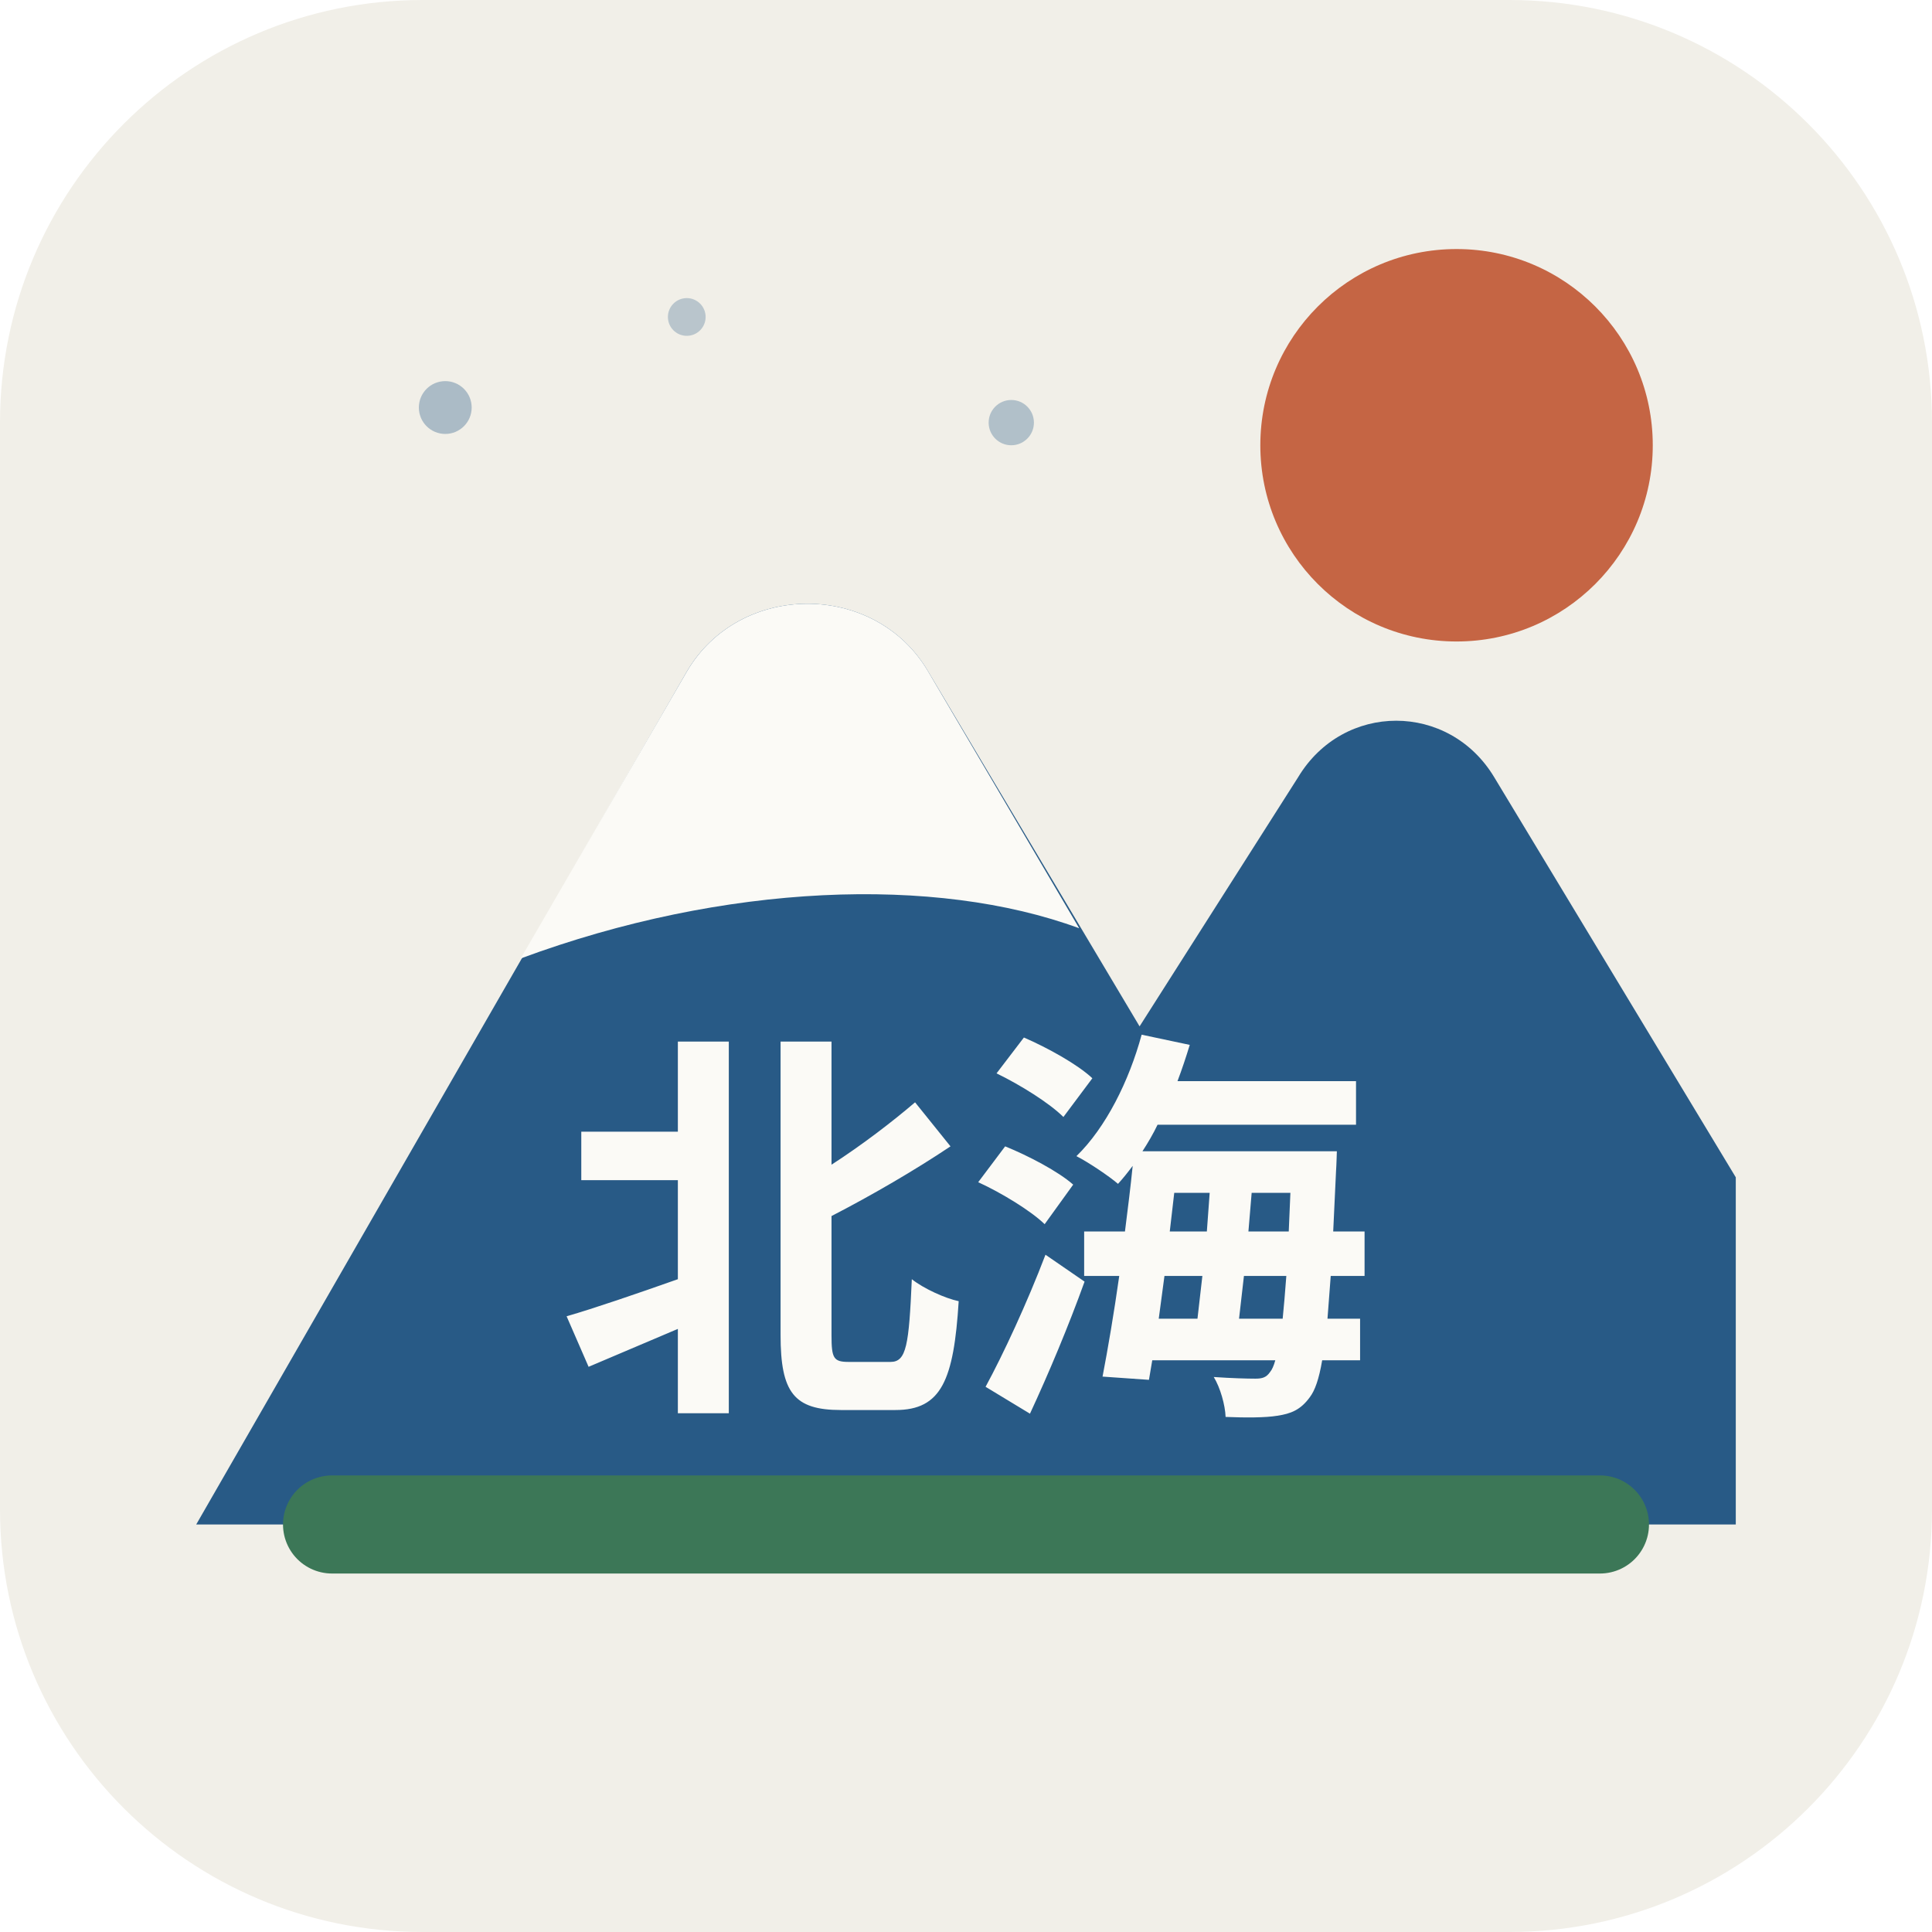
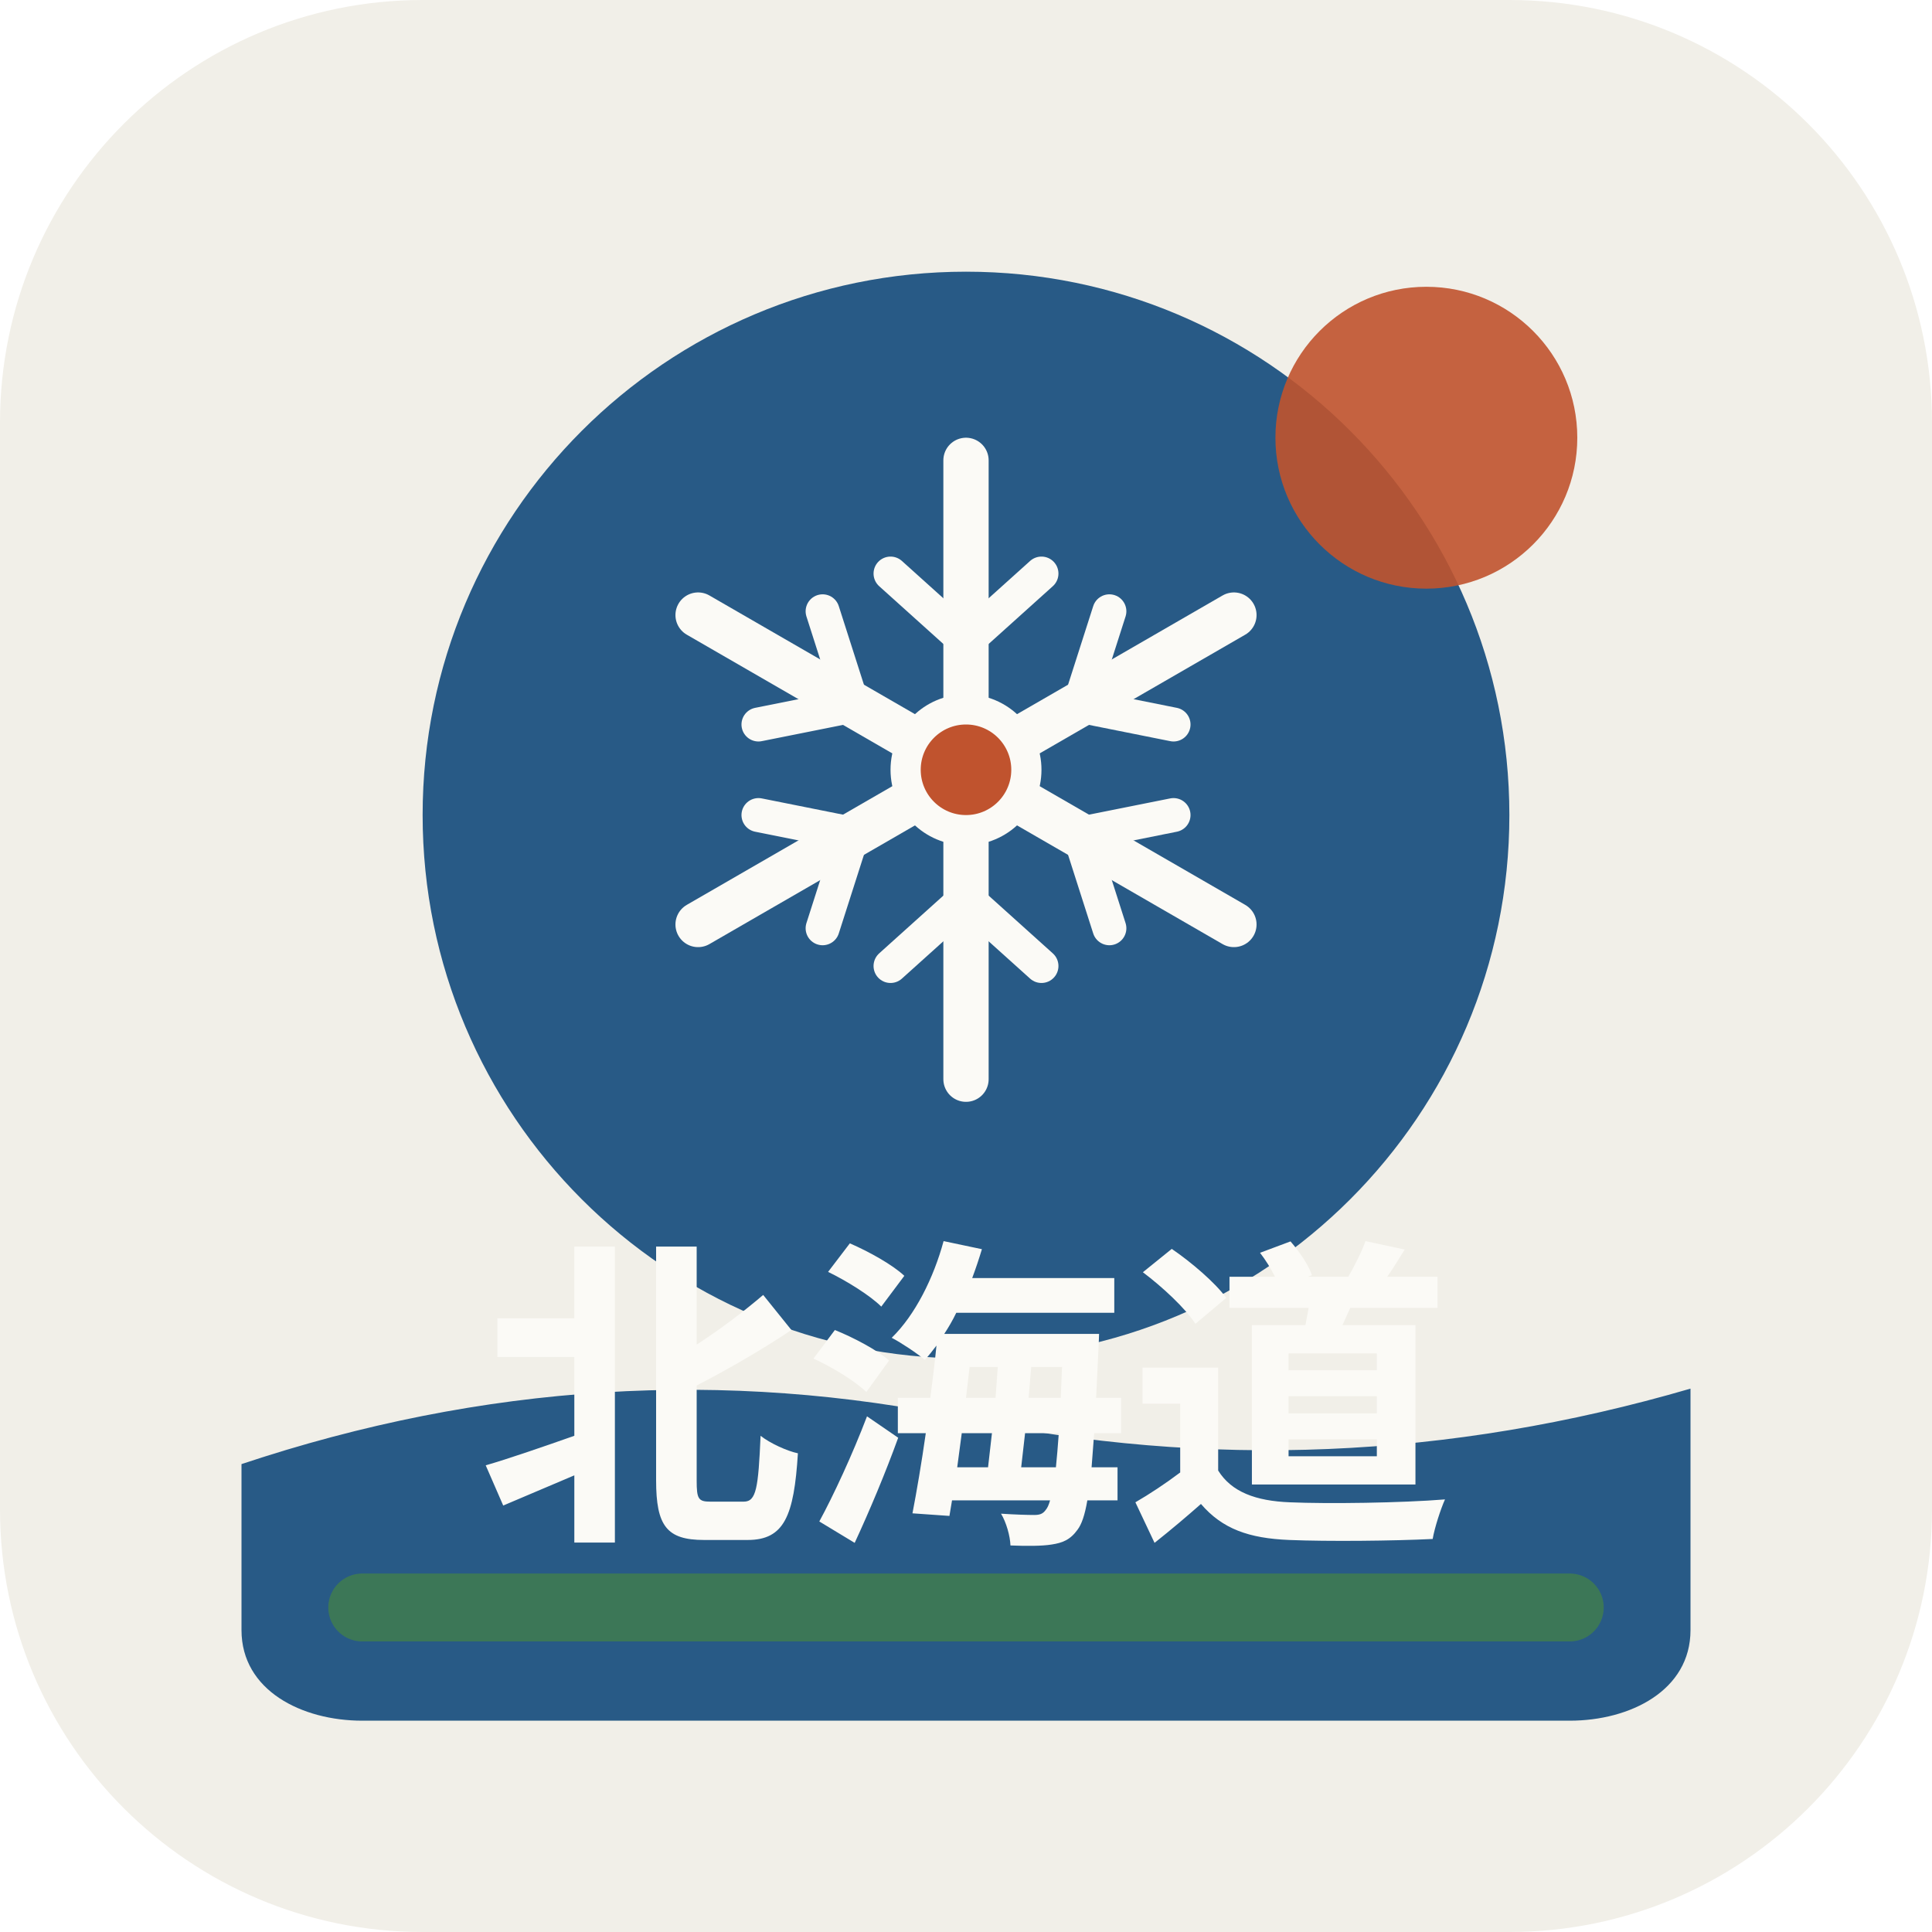
<svg xmlns="http://www.w3.org/2000/svg" viewBox="0 0 512 512">
  <rect width="512" height="512" rx="112" fill="#F1EFE8" />
-   <circle cx="386" cy="118" r="52" fill="#C0532E" opacity="0.88" />
-   <circle cx="118" cy="108" r="7" fill="#285A86" opacity="0.35" />
-   <circle cx="182" cy="84" r="5" fill="#285A86" opacity="0.28" />
-   <circle cx="268" cy="112" r="6" fill="#285A86" opacity="0.32" />
-   <path d="M52 404 L182 178 C196 154 232 154 246 178 L302 272 L344 206 C356 186 384 186 396 206 L460 312 L460 404 Z" fill="#285A86" />
-   <path d="M138 254 L182 178 C196 154 232 154 246 178 L286 246 C248 232 192 234 138 254 Z" fill="#FBFAF6" />
-   <path d="M88 404 H424" stroke="#3C7757" stroke-width="26" stroke-linecap="round" />
-   <text x="256" y="366" text-anchor="middle" font-family="PingFang SC, Hiragino Sans, sans-serif" font-size="108" font-weight="800" fill="#FBFAF6">北海</text>
+   <circle cx="256" cy="216" r="144" fill="#285A86" />
+   <circle cx="378" cy="116" r="40" fill="#C0532E" opacity="0.9" />
+   <g transform="translate(256,204)" stroke="#FBFAF6" stroke-linecap="round">
+     <line x1="0" y1="-82" x2="0" y2="82" stroke-width="12" />
+     <line x1="-71" y1="-41" x2="71" y2="41" stroke-width="12" />
+     <line x1="-71" y1="41" x2="71" y2="-41" stroke-width="12" />
+     <path d="M-20,-52 L0,-34 L20,-52 M-20,52 L0,34 L20,52 M-55,-12 L-30,-17 L-38,-42 M55,12 L30,17 L38,42 M-38,42 L-30,17 L-55,12 M38,-42 L30,-17 L55,-12" fill="none" stroke-width="9" />
+     <circle cx="0" cy="0" r="16" fill="#C0532E" stroke="#FBFAF6" stroke-width="8" />
+   </g>
+   <path d="M64 388 Q160 356 256 376 T448 368 L448 432 C448 448 432 456 416 456 H96 C80 456 64 448 64 432 Z" fill="#285A86" />
+   <path d="M96 426 H416" stroke="#3C7757" stroke-width="18" stroke-linecap="round" />
+   <text x="256" y="402" text-anchor="middle" font-family="PingFang SC, Hiragino Sans, sans-serif" font-size="86" font-weight="800" fill="#FBFAF6">北海道</text>
</svg>
